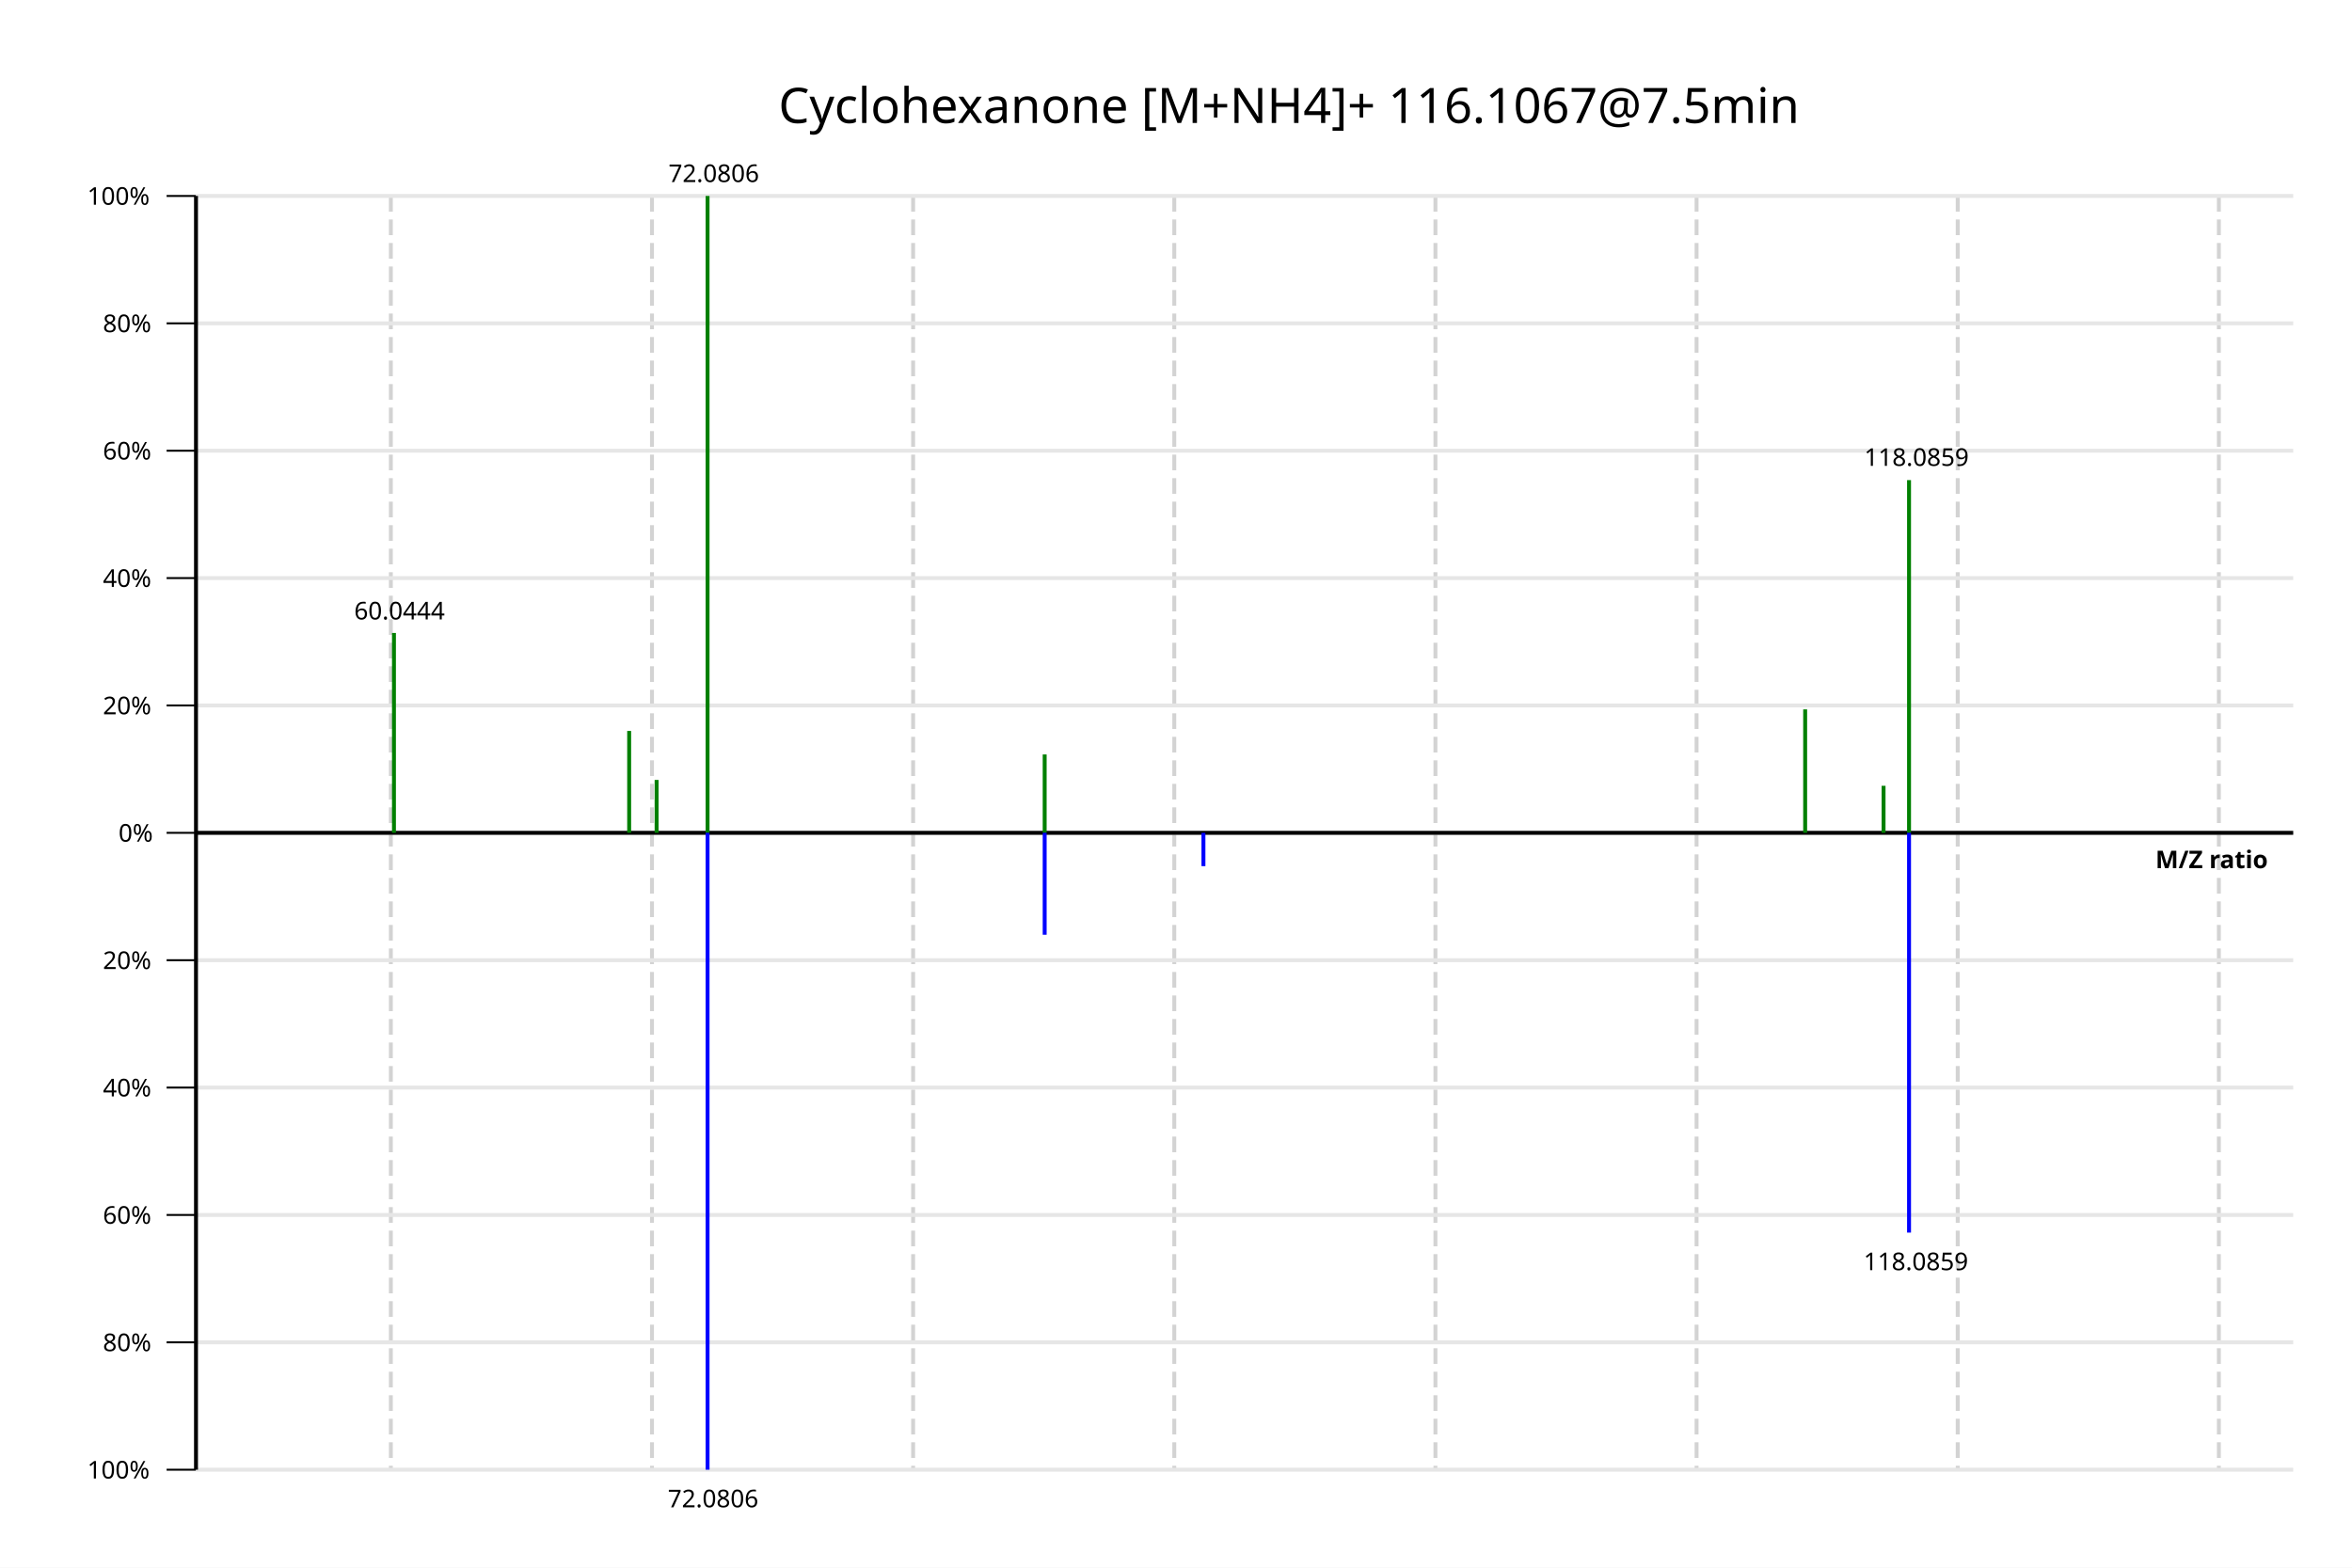
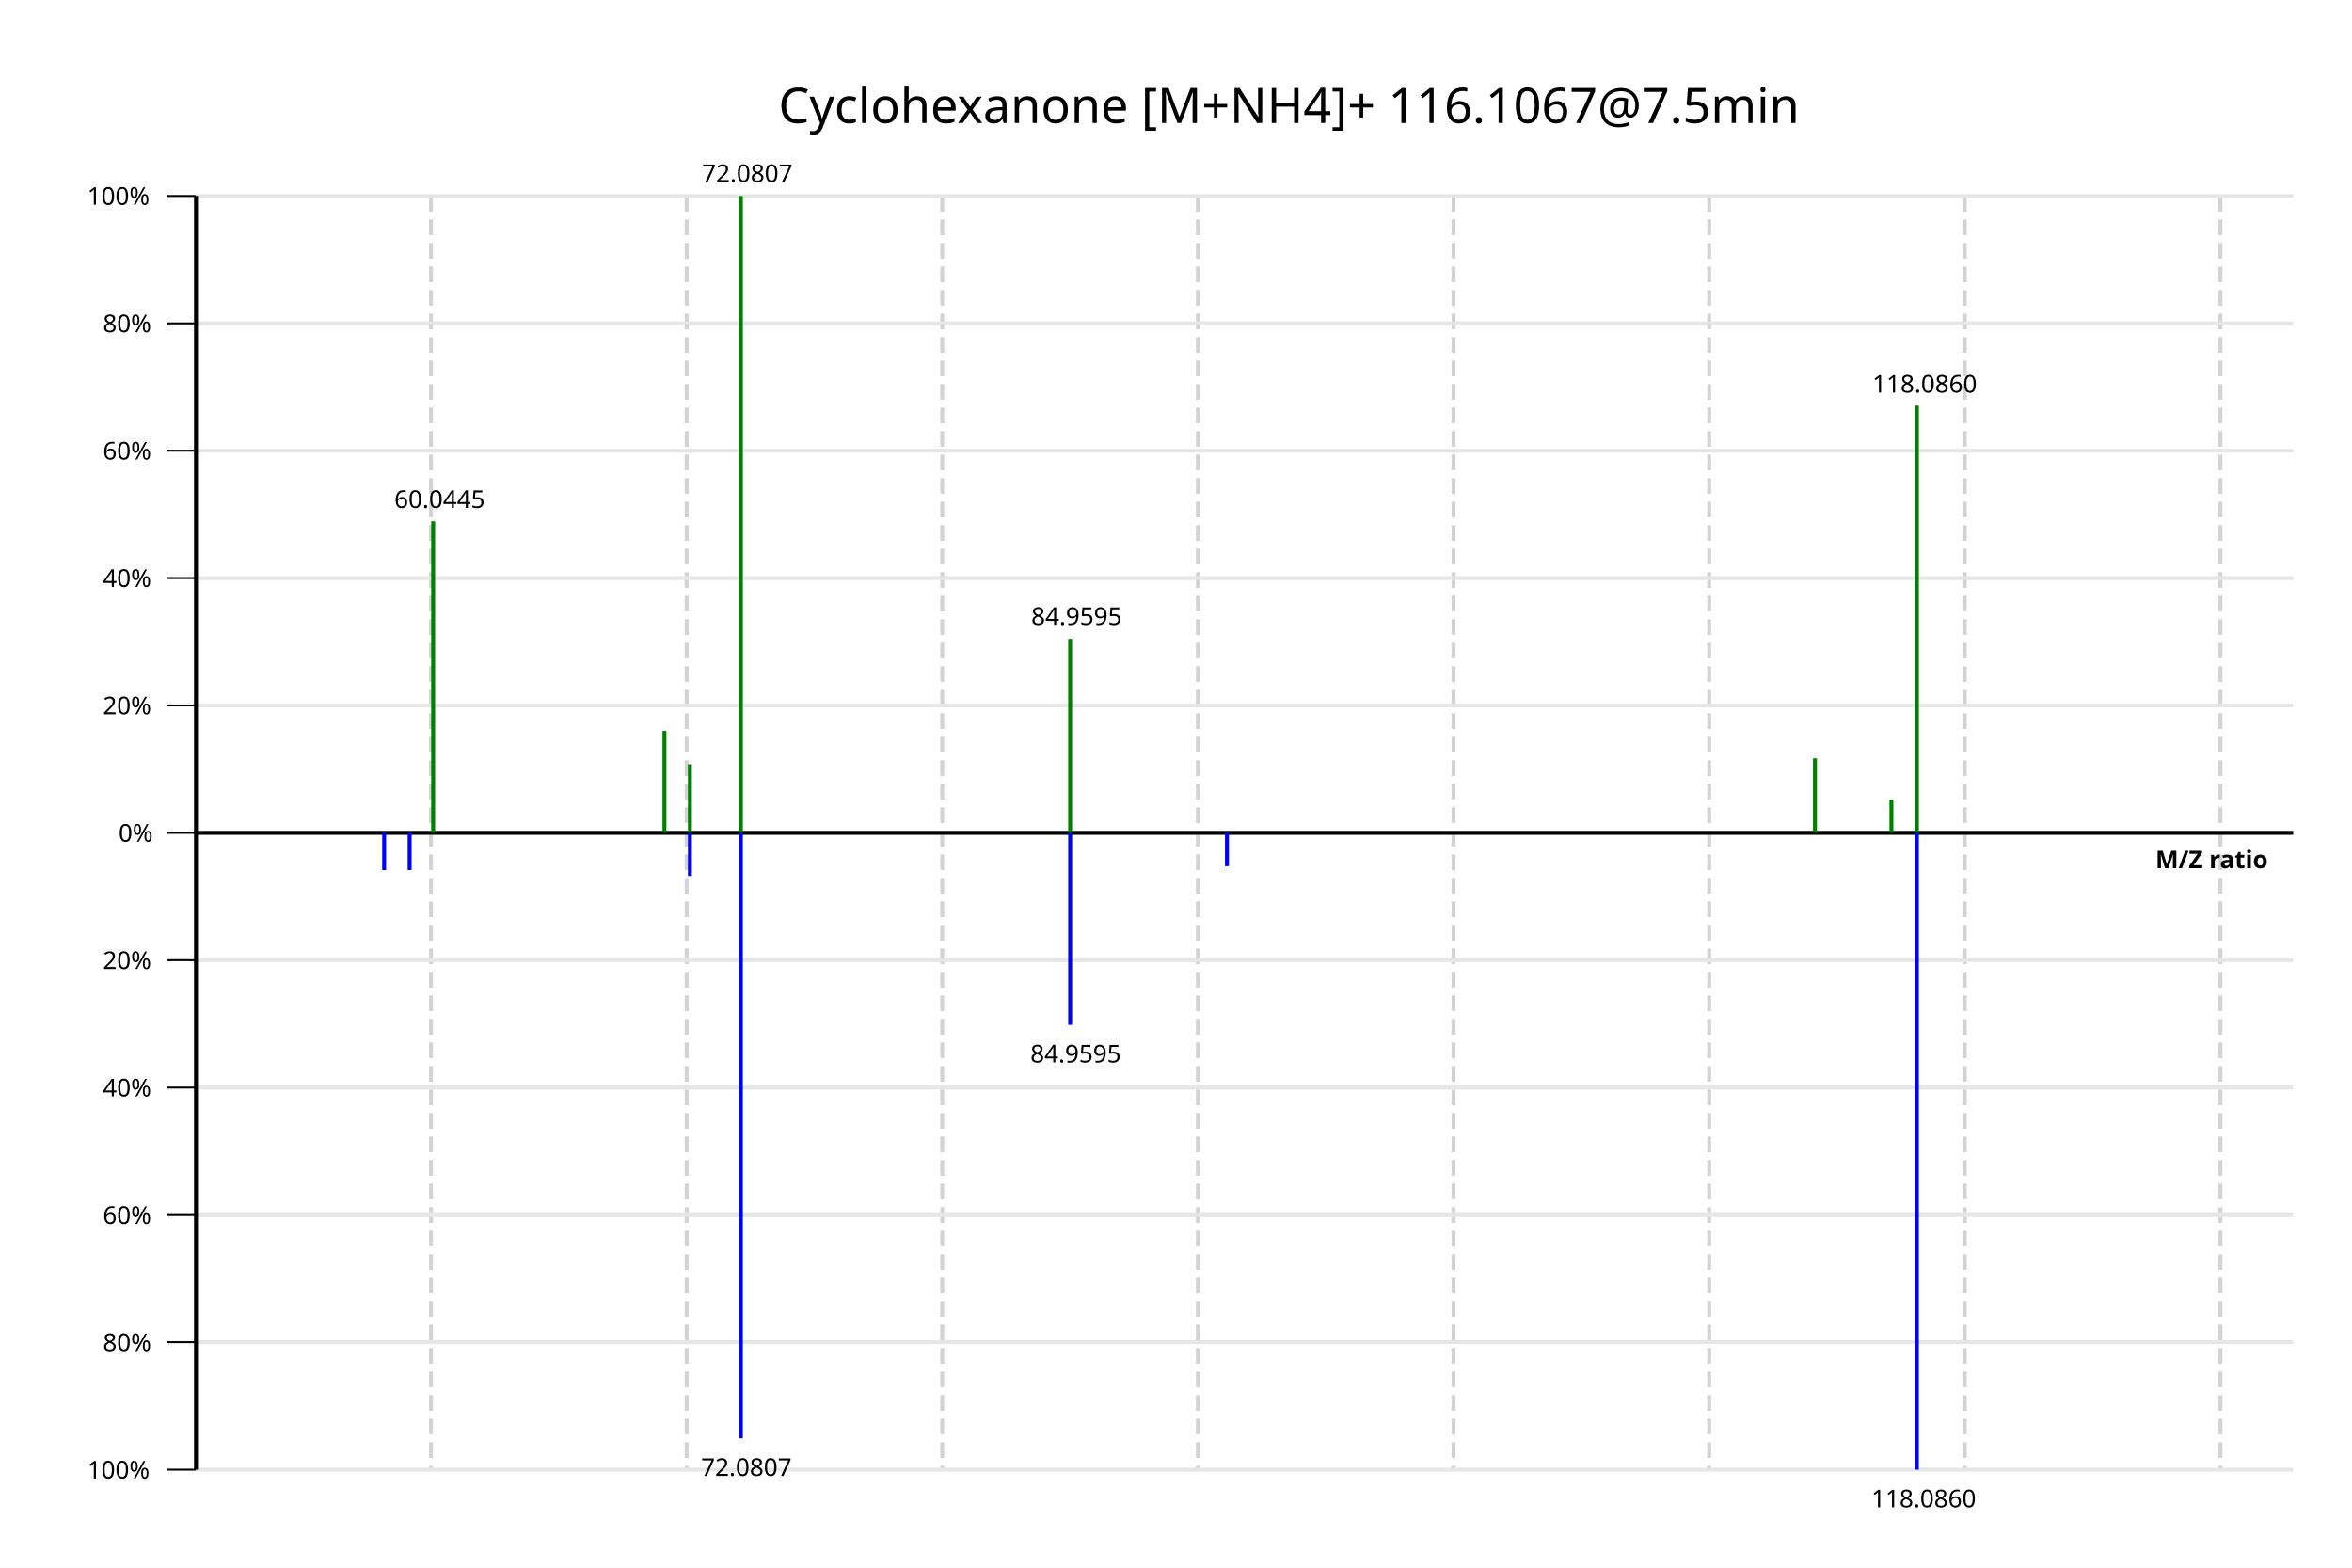
<svg xmlns="http://www.w3.org/2000/svg" preserveAspectRatio="xMaxYMax" width="1200" height="800" viewBox="0 0 1200 800">
  <rect x="0" y="0" width="1200" height="800" style="fill: #FFFFFF" />
-   <line x1="199.41" x2="199.41" y1="100" y2="750" style="stroke: #D3D3D3; stroke-width: 2; stroke-dash: dash;" stroke-dasharray="8 4" />
-   <line x1="332.648" x2="332.648" y1="100" y2="750" style="stroke: #D3D3D3; stroke-width: 2; stroke-dash: dash;" stroke-dasharray="8 4" />
-   <line x1="465.885" x2="465.885" y1="100" y2="750" style="stroke: #D3D3D3; stroke-width: 2; stroke-dash: dash;" stroke-dasharray="8 4" />
-   <line x1="599.123" x2="599.123" y1="100" y2="750" style="stroke: #D3D3D3; stroke-width: 2; stroke-dash: dash;" stroke-dasharray="8 4" />
-   <line x1="732.36" x2="732.36" y1="100" y2="750" style="stroke: #D3D3D3; stroke-width: 2; stroke-dash: dash;" stroke-dasharray="8 4" />
-   <line x1="865.597" x2="865.597" y1="100" y2="750" style="stroke: #D3D3D3; stroke-width: 2; stroke-dash: dash;" stroke-dasharray="8 4" />
-   <line x1="998.835" x2="998.835" y1="100" y2="750" style="stroke: #D3D3D3; stroke-width: 2; stroke-dash: dash;" stroke-dasharray="8 4" />
-   <line x1="1132.072" x2="1132.072" y1="100" y2="750" style="stroke: #D3D3D3; stroke-width: 2; stroke-dash: dash;" stroke-dasharray="8 4" />
-   <line x1="1265.31" x2="1265.31" y1="100" y2="750" style="stroke: #D3D3D3; stroke-width: 2; stroke-dash: dash;" stroke-dasharray="8 4" />
+   <line x1="219.9" x2="219.9" y1="100" y2="750" style="stroke: #D3D3D3; stroke-width: 2; stroke-dash: dash;" stroke-dasharray="8 4" />
+   <line x1="350.324" x2="350.324" y1="100" y2="750" style="stroke: #D3D3D3; stroke-width: 2; stroke-dash: dash;" stroke-dasharray="8 4" />
+   <line x1="480.749" x2="480.749" y1="100" y2="750" style="stroke: #D3D3D3; stroke-width: 2; stroke-dash: dash;" stroke-dasharray="8 4" />
+   <line x1="611.173" x2="611.173" y1="100" y2="750" style="stroke: #D3D3D3; stroke-width: 2; stroke-dash: dash;" stroke-dasharray="8 4" />
+   <line x1="741.598" x2="741.598" y1="100" y2="750" style="stroke: #D3D3D3; stroke-width: 2; stroke-dash: dash;" stroke-dasharray="8 4" />
+   <line x1="872.022" x2="872.022" y1="100" y2="750" style="stroke: #D3D3D3; stroke-width: 2; stroke-dash: dash;" stroke-dasharray="8 4" />
+   <line x1="1002.447" x2="1002.447" y1="100" y2="750" style="stroke: #D3D3D3; stroke-width: 2; stroke-dash: dash;" stroke-dasharray="8 4" />
+   <line x1="1132.871" x2="1132.871" y1="100" y2="750" style="stroke: #D3D3D3; stroke-width: 2; stroke-dash: dash;" stroke-dasharray="8 4" />
+   <line x1="1263.296" x2="1263.296" y1="100" y2="750" style="stroke: #D3D3D3; stroke-width: 2; stroke-dash: dash;" stroke-dasharray="8 4" />
  <line x1="100" x2="85" y1="425" y2="425" style="stroke: #000000; stroke-width: 1; stroke-dash: solid;" />
  <line x1="100" x2="1170" y1="425" y2="425" style="stroke: #E6E6E6; stroke-width: 2; stroke-dash: solid;" />
  <text x="60.488" y="429.495" style="font-style: normal;font-size: 12.5px;font-family: Microsoft YaHei;color: black;fill: #000000;">0%</text>
  <line x1="100" x2="85" y1="360" y2="360" style="stroke: #000000; stroke-width: 1; stroke-dash: solid;" />
  <line x1="100" x2="1170" y1="360" y2="360" style="stroke: #E6E6E6; stroke-width: 2; stroke-dash: solid;" />
  <text x="52.502" y="364.495" style="font-style: normal;font-size: 12.5px;font-family: Microsoft YaHei;color: black;fill: #000000;">20%</text>
  <line x1="100" x2="85" y1="490" y2="490" style="stroke: #000000; stroke-width: 1; stroke-dash: solid;" />
  <line x1="100" x2="1170" y1="490" y2="490" style="stroke: #E6E6E6; stroke-width: 2; stroke-dash: solid;" />
  <text x="52.502" y="494.495" style="font-style: normal;font-size: 12.5px;font-family: Microsoft YaHei;color: black;fill: #000000;">20%</text>
  <line x1="100" x2="85" y1="295" y2="295" style="stroke: #000000; stroke-width: 1; stroke-dash: solid;" />
  <line x1="100" x2="1170" y1="295" y2="295" style="stroke: #E6E6E6; stroke-width: 2; stroke-dash: solid;" />
  <text x="52.502" y="299.495" style="font-style: normal;font-size: 12.5px;font-family: Microsoft YaHei;color: black;fill: #000000;">40%</text>
  <line x1="100" x2="85" y1="555" y2="555" style="stroke: #000000; stroke-width: 1; stroke-dash: solid;" />
  <line x1="100" x2="1170" y1="555" y2="555" style="stroke: #E6E6E6; stroke-width: 2; stroke-dash: solid;" />
  <text x="52.502" y="559.495" style="font-style: normal;font-size: 12.5px;font-family: Microsoft YaHei;color: black;fill: #000000;">40%</text>
  <line x1="100" x2="85" y1="230" y2="230" style="stroke: #000000; stroke-width: 1; stroke-dash: solid;" />
  <line x1="100" x2="1170" y1="230" y2="230" style="stroke: #E6E6E6; stroke-width: 2; stroke-dash: solid;" />
  <text x="52.502" y="234.495" style="font-style: normal;font-size: 12.5px;font-family: Microsoft YaHei;color: black;fill: #000000;">60%</text>
  <line x1="100" x2="85" y1="620" y2="620" style="stroke: #000000; stroke-width: 1; stroke-dash: solid;" />
  <line x1="100" x2="1170" y1="620" y2="620" style="stroke: #E6E6E6; stroke-width: 2; stroke-dash: solid;" />
  <text x="52.502" y="624.495" style="font-style: normal;font-size: 12.5px;font-family: Microsoft YaHei;color: black;fill: #000000;">60%</text>
  <line x1="100" x2="85" y1="165" y2="165" style="stroke: #000000; stroke-width: 1; stroke-dash: solid;" />
  <line x1="100" x2="1170" y1="165" y2="165" style="stroke: #E6E6E6; stroke-width: 2; stroke-dash: solid;" />
  <text x="52.502" y="169.495" style="font-style: normal;font-size: 12.5px;font-family: Microsoft YaHei;color: black;fill: #000000;">80%</text>
  <line x1="100" x2="85" y1="685" y2="685" style="stroke: #000000; stroke-width: 1; stroke-dash: solid;" />
  <line x1="100" x2="1170" y1="685" y2="685" style="stroke: #E6E6E6; stroke-width: 2; stroke-dash: solid;" />
  <text x="52.502" y="689.495" style="font-style: normal;font-size: 12.5px;font-family: Microsoft YaHei;color: black;fill: #000000;">80%</text>
  <line x1="100" x2="85" y1="100" y2="100" style="stroke: #000000; stroke-width: 1; stroke-dash: solid;" />
  <line x1="100" x2="1170" y1="100" y2="100" style="stroke: #E6E6E6; stroke-width: 2; stroke-dash: solid;" />
  <text x="44.516" y="104.495" style="font-style: normal;font-size: 12.5px;font-family: Microsoft YaHei;color: black;fill: #000000;">100%</text>
  <line x1="100" x2="85" y1="750" y2="750" style="stroke: #000000; stroke-width: 1; stroke-dash: solid;" />
  <line x1="100" x2="1170" y1="750" y2="750" style="stroke: #E6E6E6; stroke-width: 2; stroke-dash: solid;" />
  <text x="44.516" y="754.495" style="font-style: normal;font-size: 12.5px;font-family: Microsoft YaHei;color: black;fill: #000000;">100%</text>
  <line x1="100" x2="100" y1="100" y2="750" style="stroke: #000000; stroke-width: 2; stroke-dash: solid;" />
  <text x="50.004" y="502.399" style="font-style: strong;font-weight:bold;font-size: 12.5px;font-family: Microsoft YaHei;color: black;fill: #000000;transform-origin: 50.004px 502.399px;" transform="rotate(-90)">Relative Intensity(%)</text>
  <line x1="100" x2="1170" y1="425" y2="425" style="stroke: #000000; stroke-width: 2; stroke-dash: solid;" />
  <text x="1099.708" y="443.054" style="font-style: strong;font-weight:bold;font-size: 12.5px;font-family: Microsoft YaHei;color: black;fill: #000000;">M/Z ratio</text>
-   <rect x="200" y="323" width="2" height="102" style="fill: #008000" />
-   <rect x="320" y="373" width="2" height="52" style="fill: #008000" />
-   <rect x="334" y="398" width="2" height="27" style="fill: #008000" />
-   <rect x="360" y="100" width="2" height="325" style="fill: #008000" />
-   <rect x="532" y="385" width="2" height="40" style="fill: #008000" />
-   <rect x="920" y="362" width="2" height="63" style="fill: #008000" />
-   <rect x="960" y="401" width="2" height="24" style="fill: #008000" />
-   <rect x="973" y="245" width="2" height="180" style="fill: #008000" />
-   <rect x="360" y="425" width="2" height="325" style="fill: #0000FF" />
-   <rect x="532" y="425" width="2" height="52" style="fill: #0000FF" />
-   <rect x="613" y="425" width="2" height="17" style="fill: #0000FF" />
-   <rect x="973" y="425" width="2" height="204" style="fill: #0000FF" />
-   <text x="180.7" y="316.099" style="font-style: normal;font-size: 12.5px;font-family: Segoe UI;color: black;fill: #000000;">60.0444</text>
-   <text x="341.068" y="92.886" style="font-style: normal;font-size: 12.5px;font-family: Segoe UI;color: black;fill: #000000;">72.0806</text>
-   <text x="951.131" y="237.73" style="font-style: normal;font-size: 12.5px;font-family: Segoe UI;color: black;fill: #000000;">118.0859</text>
-   <text x="340.698" y="769.168" style="font-style: normal;font-size: 12.5px;font-family: Segoe UI;color: black;fill: #000000;">72.0806</text>
-   <text x="950.799" y="648.168" style="font-style: normal;font-size: 12.5px;font-family: Segoe UI;color: black;fill: #000000;">118.0859</text>
+   <rect x="220" y="266" width="2" height="159" style="fill: #008000" />
+   <rect x="338" y="373" width="2" height="52" style="fill: #008000" />
+   <rect x="351" y="390" width="2" height="35" style="fill: #008000" />
+   <rect x="377" y="100" width="2" height="325" style="fill: #008000" />
+   <rect x="545" y="326" width="2" height="99" style="fill: #008000" />
+   <rect x="925" y="387" width="2" height="38" style="fill: #008000" />
+   <rect x="964" y="408" width="2" height="17" style="fill: #008000" />
+   <rect x="977" y="207" width="2" height="218" style="fill: #008000" />
+   <rect x="195" y="425" width="2" height="19" style="fill: #0000FF" />
+   <rect x="208" y="425" width="2" height="19" style="fill: #0000FF" />
+   <rect x="351" y="425" width="2" height="22" style="fill: #0000FF" />
+   <rect x="377" y="425" width="2" height="309" style="fill: #0000FF" />
+   <rect x="545" y="425" width="2" height="98" style="fill: #0000FF" />
+   <rect x="625" y="425" width="2" height="17" style="fill: #0000FF" />
+   <rect x="977" y="425" width="2" height="325" style="fill: #0000FF" />
+   <text x="201.179" y="259.204" style="font-style: normal;font-size: 12.5px;font-family: Segoe UI;color: black;fill: #000000;">60.0445</text>
+   <text x="358.16" y="92.886" style="font-style: normal;font-size: 12.5px;font-family: Segoe UI;color: black;fill: #000000;">72.0807</text>
+   <text x="526.131" y="318.864" style="font-style: normal;font-size: 12.5px;font-family: Segoe UI;color: black;fill: #000000;">84.9595</text>
+   <text x="955.283" y="200.331" style="font-style: normal;font-size: 12.5px;font-family: Segoe UI;color: black;fill: #000000;">118.0860</text>
+   <text x="357.698" y="753.168" style="font-style: normal;font-size: 12.5px;font-family: Segoe UI;color: black;fill: #000000;">72.0807</text>
+   <text x="525.698" y="542.168" style="font-style: normal;font-size: 12.5px;font-family: Segoe UI;color: black;fill: #000000;">84.9595</text>
+   <text x="954.799" y="769.168" style="font-style: normal;font-size: 12.5px;font-family: Segoe UI;color: black;fill: #000000;">118.0860</text>
  <text x="397.171" y="62.756" style="font-style: normal;font-size: 25px;font-family: Microsoft YaHei;color: black;fill: #000000;">Cyclohexanone [M+NH4]+ 116.1067@7.5min</text>
</svg>
